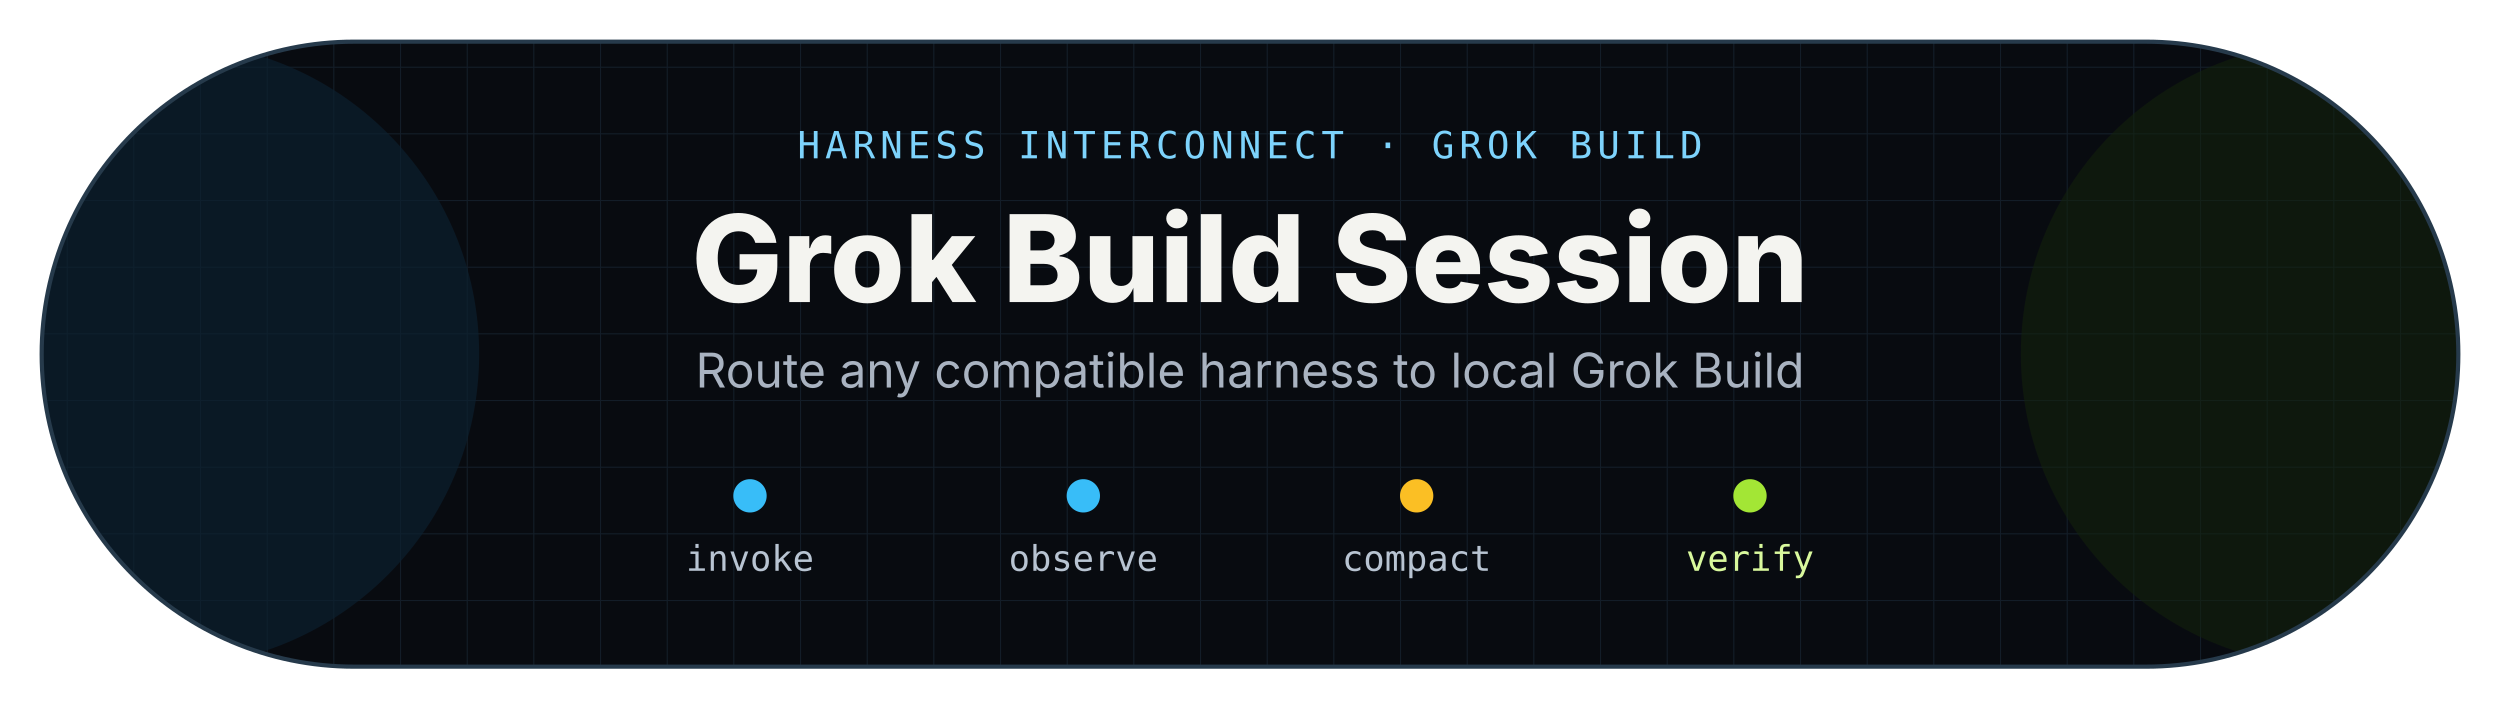
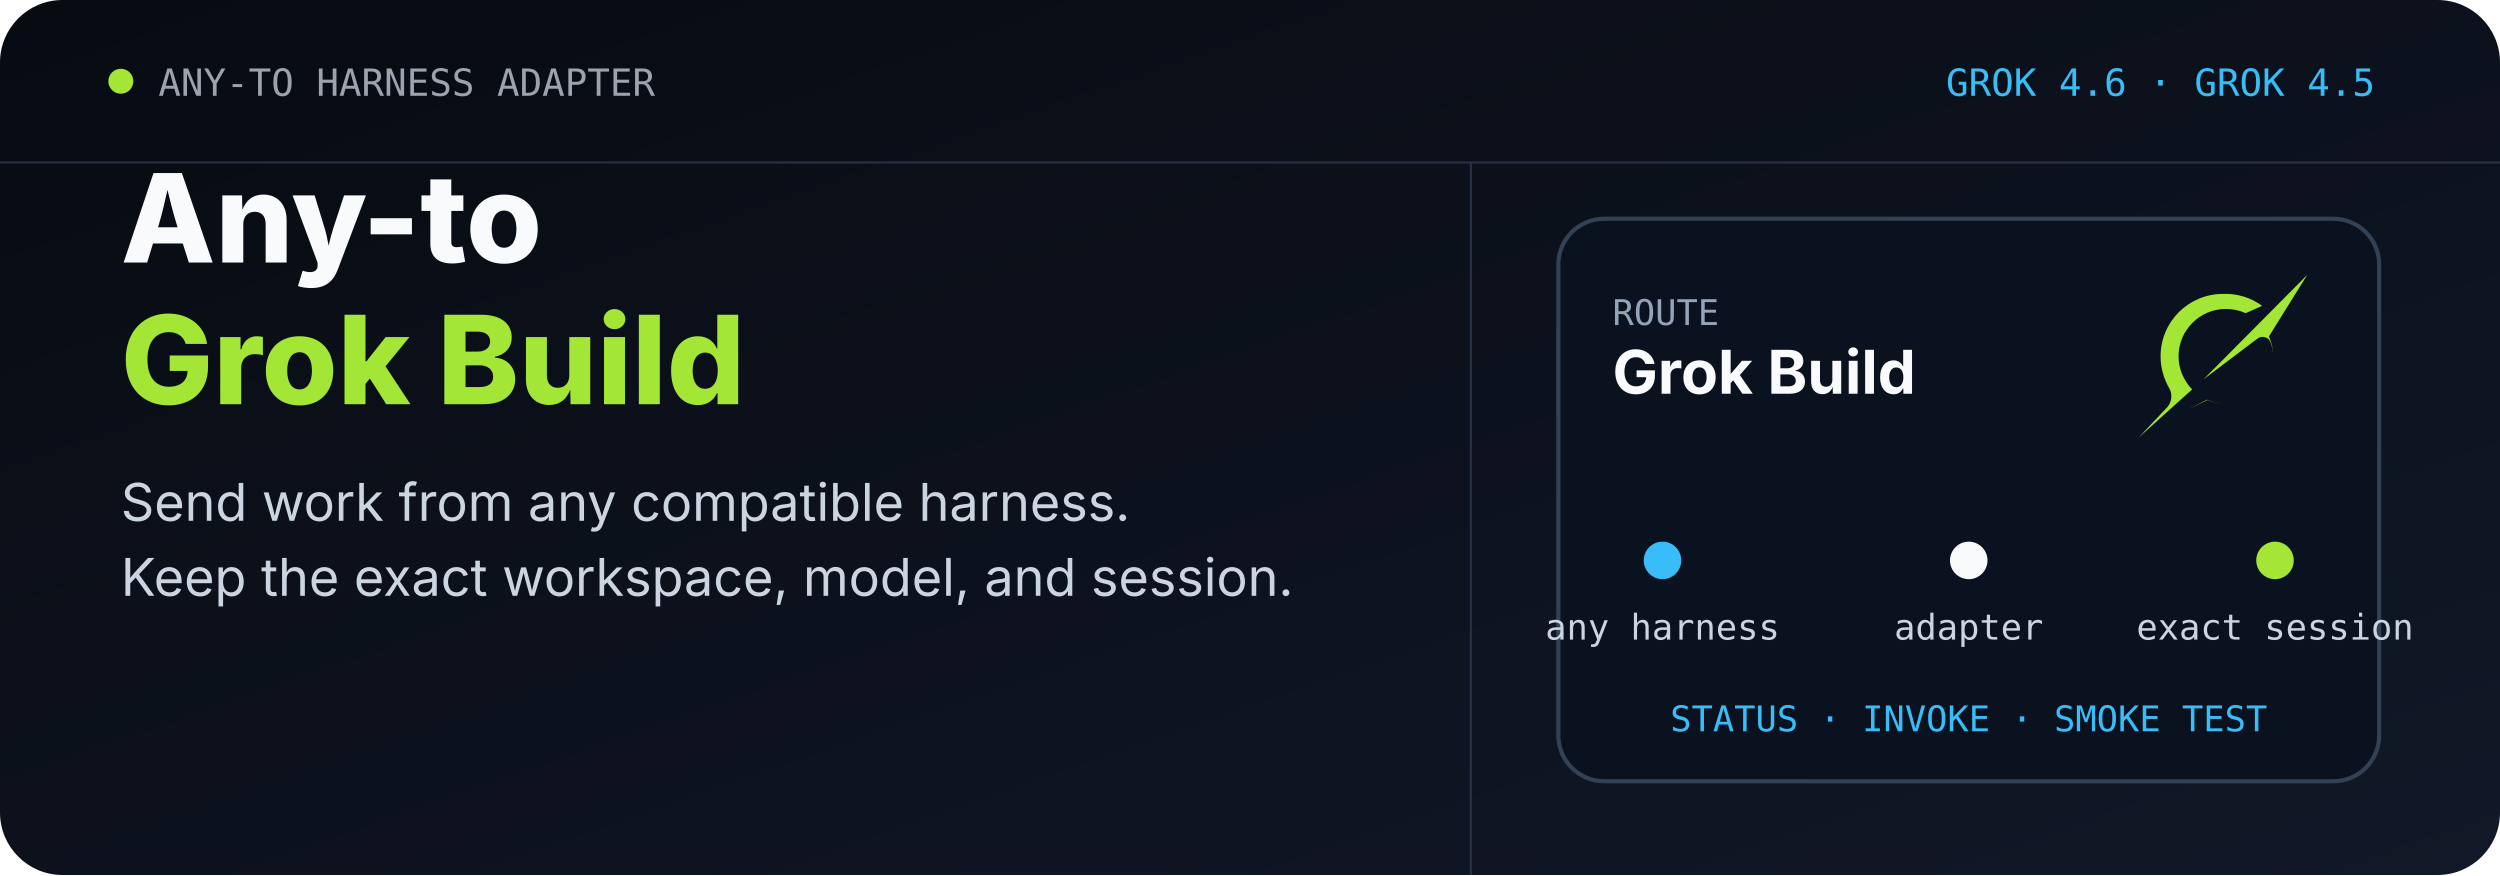
- <svg xmlns="http://www.w3.org/2000/svg" width="1200" height="340" viewBox="0 0 1200 340" role="img" aria-labelledby="title desc">
+ <svg xmlns="http://www.w3.org/2000/svg" width="1200" height="420" viewBox="0 0 1200 420" role="img" aria-labelledby="title desc">
  <defs>
-     <clipPath id="capsule-clip">
-       <rect x="20" y="20" width="1160" height="300" rx="150" />
-     </clipPath>
-     <pattern id="session-grid" width="32" height="32" patternUnits="userSpaceOnUse">
-       <path d="M32 0H0V32" fill="none" stroke="#1B2A38" stroke-width="1" />
-     </pattern>
-     <linearGradient id="session-trace" x1="0" y1="0" x2="1" y2="0">
-       <stop offset="0" stop-color="#38BDF8" />
-       <stop offset="0.68" stop-color="#38BDF8" />
+     <linearGradient id="bg" x1="0" y1="0" x2="1" y2="1">
+       <stop stop-color="#070B12" />
+       <stop offset="1" stop-color="#111827" />
+     </linearGradient>
+     <linearGradient id="trace" x1="0" y1="0" x2="1" y2="0">
+       <stop stop-color="#38BDF8" />
      <stop offset="1" stop-color="#A3E635" />
    </linearGradient>
  </defs>
-   <g clip-path="url(#capsule-clip)">
-     <rect x="20" y="20" width="1160" height="300" fill="#080B10" />
-     <rect x="20" y="20" width="1160" height="300" fill="url(#session-grid)" opacity="0.58" />
-     <circle cx="80" cy="170" r="150" fill="#0B2030" opacity="0.65" />
-     <circle cx="1120" cy="170" r="150" fill="#13220B" opacity="0.55" />
+   <rect width="1200" height="420" rx="30" fill="url(#bg)" />
+   <path d="M0 78H1200M706 78V420" stroke="#273244" />
+   <g font-family="ui-monospace, SFMono-Regular, Consolas, monospace" font-size="18">
+     <circle cx="58" cy="39" r="6" fill="#A3E635" />
+     <text x="76" y="46" fill="#9CA3AF">ANY-TO HARNESS ADAPTER</text>
+     <text x="1140" y="46" text-anchor="end" fill="#38BDF8">GROK 4.6 · GROK 4.5</text>
  </g>
-   <rect x="20" y="20" width="1160" height="300" rx="150" fill="none" stroke="#263A4B" stroke-width="2" />
-   <text x="600" y="76" fill="#7DD3FC" text-anchor="middle" font-family="ui-monospace, SFMono-Regular, Consolas, monospace" font-size="18" letter-spacing="2.4">HARNESS INTERCONNECT · GROK BUILD</text>
-   <text x="600" y="145" fill="#F4F4F0" text-anchor="middle" font-family="-apple-system, BlinkMacSystemFont, Segoe UI, sans-serif" font-size="58" font-weight="760">Grok Build Session</text>
-   <text x="600" y="186" fill="#A9B3C1" text-anchor="middle" font-family="-apple-system, BlinkMacSystemFont, Segoe UI, sans-serif" font-size="23">Route any compatible harness to local Grok Build</text>
-   <path d="M360 238H840" stroke="url(#session-trace)" stroke-width="3" />
-   <g font-family="ui-monospace, SFMono-Regular, Consolas, monospace" font-size="17" text-anchor="middle">
-     <circle cx="360" cy="238" r="8" fill="#38BDF8" />
-     <text x="360" y="274" fill="#B8C4D2">invoke</text>
-     <circle cx="520" cy="238" r="8" fill="#38BDF8" />
-     <text x="520" y="274" fill="#B8C4D2">observe</text>
-     <circle cx="680" cy="238" r="8" fill="#FBBF24" />
-     <text x="680" y="274" fill="#B8C4D2">compact</text>
-     <circle cx="840" cy="238" r="8" fill="#A3E635" />
-     <text x="840" y="274" fill="#D9F99D">verify</text>
+   <g transform="translate(58 126)" font-family="-apple-system, BlinkMacSystemFont, Segoe UI, sans-serif">
+     <text x="0" y="0" fill="#F8FAFC" font-size="59" font-weight="760">Any-to</text>
+     <text x="0" y="68" fill="#A3E635" font-size="59" font-weight="760">Grok Build</text>
+     <text x="0" y="124" fill="#CBD5E1" font-size="25">Send work from any compatible harness.</text>
+     <text x="0" y="160" fill="#CBD5E1" font-size="25">Keep the exact workspace, model, and session.</text>
+   </g>
+   <g transform="translate(748 105)">
+     <rect width="394" height="270" rx="22" fill="#0A1220" stroke="#334155" stroke-width="2" />
+     <g transform="translate(275 22)" color="#A3E635">
+       <svg width="88" height="88" viewBox="0 0 1000 1000" fill="currentColor">
+         <path fill="currentColor" fill-rule="evenodd" d="M500 160c-188 0-340 152-340 340 0 64 18 124 48 176 18 32 13 73-11 101L40 944l292-263c-46-48-74-112-74-181 0-142 116-258 258-258 38 0 75 8 108 23l90-40A338 338 0 0 0 500 160Zm-188 628 104-49c32 13 66 19 100 19 142 0 258-116 258-258 0-38-8-75-23-108L960 56 394 626l294-222c25-19 61-9 72 20 9 25 14 51 14 76 0 142-116 258-258 258-35 0-70-7-102-21l-102 51Z" />
+       </svg>
+     </g>
+     <text x="26" y="51" fill="#94A3B8" font-family="ui-monospace, SFMono-Regular, Consolas, monospace" font-size="17">ROUTE</text>
+     <text x="26" y="84" fill="#F8FAFC" font-family="-apple-system, BlinkMacSystemFont, Segoe UI, sans-serif" font-size="29" font-weight="700">Grok Build</text>
+     <path d="M50 164H344" stroke="url(#trace)" stroke-width="4" stroke-linecap="round" />
+     <g font-family="ui-monospace, SFMono-Regular, Consolas, monospace" font-size="17" text-anchor="middle">
+       <circle cx="50" cy="164" r="9" fill="#38BDF8" />
+       <text x="50" y="202" fill="#CBD5E1">any harness</text>
+       <circle cx="197" cy="164" r="9" fill="#F8FAFC" />
+       <text x="197" y="202" fill="#CBD5E1">adapter</text>
+       <circle cx="344" cy="164" r="9" fill="#A3E635" />
+       <text x="344" y="202" fill="#CBD5E1">exact session</text>
+     </g>
+     <text x="197" y="246" text-anchor="middle" fill="#38BDF8" font-family="ui-monospace, SFMono-Regular, Consolas, monospace" font-size="17">STATUS · INVOKE · SMOKE TEST</text>
  </g>
</svg>
